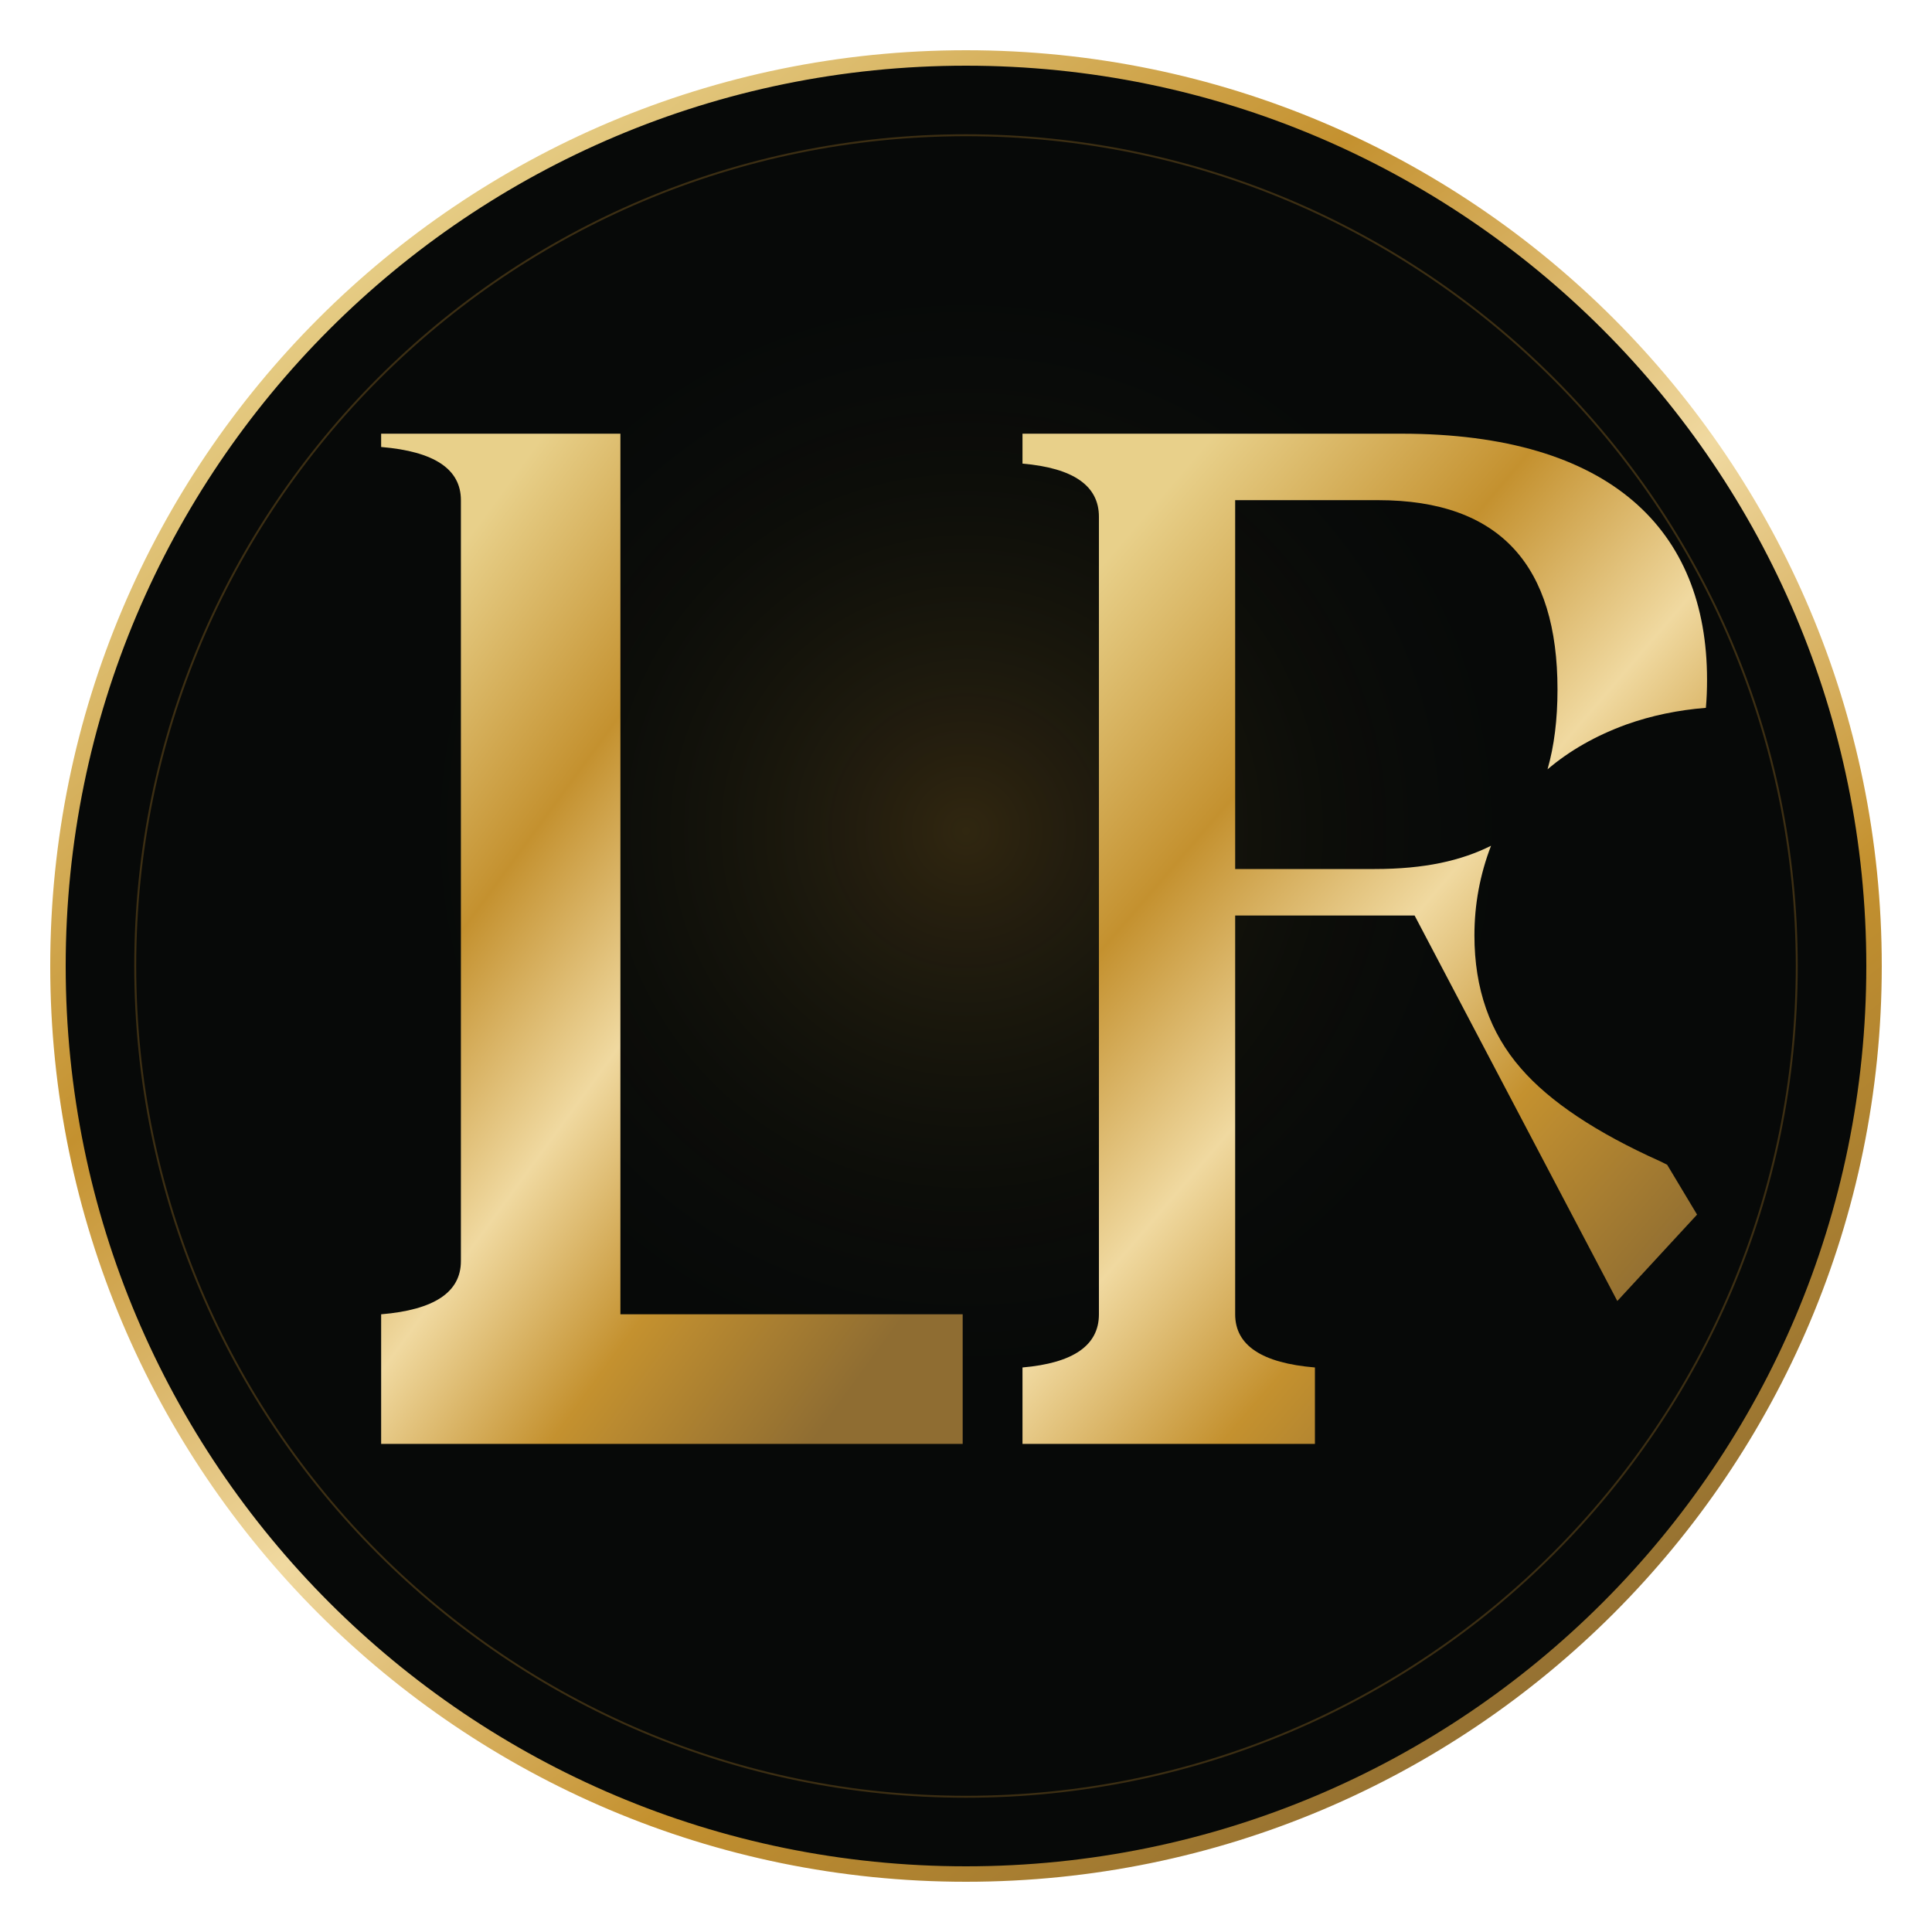
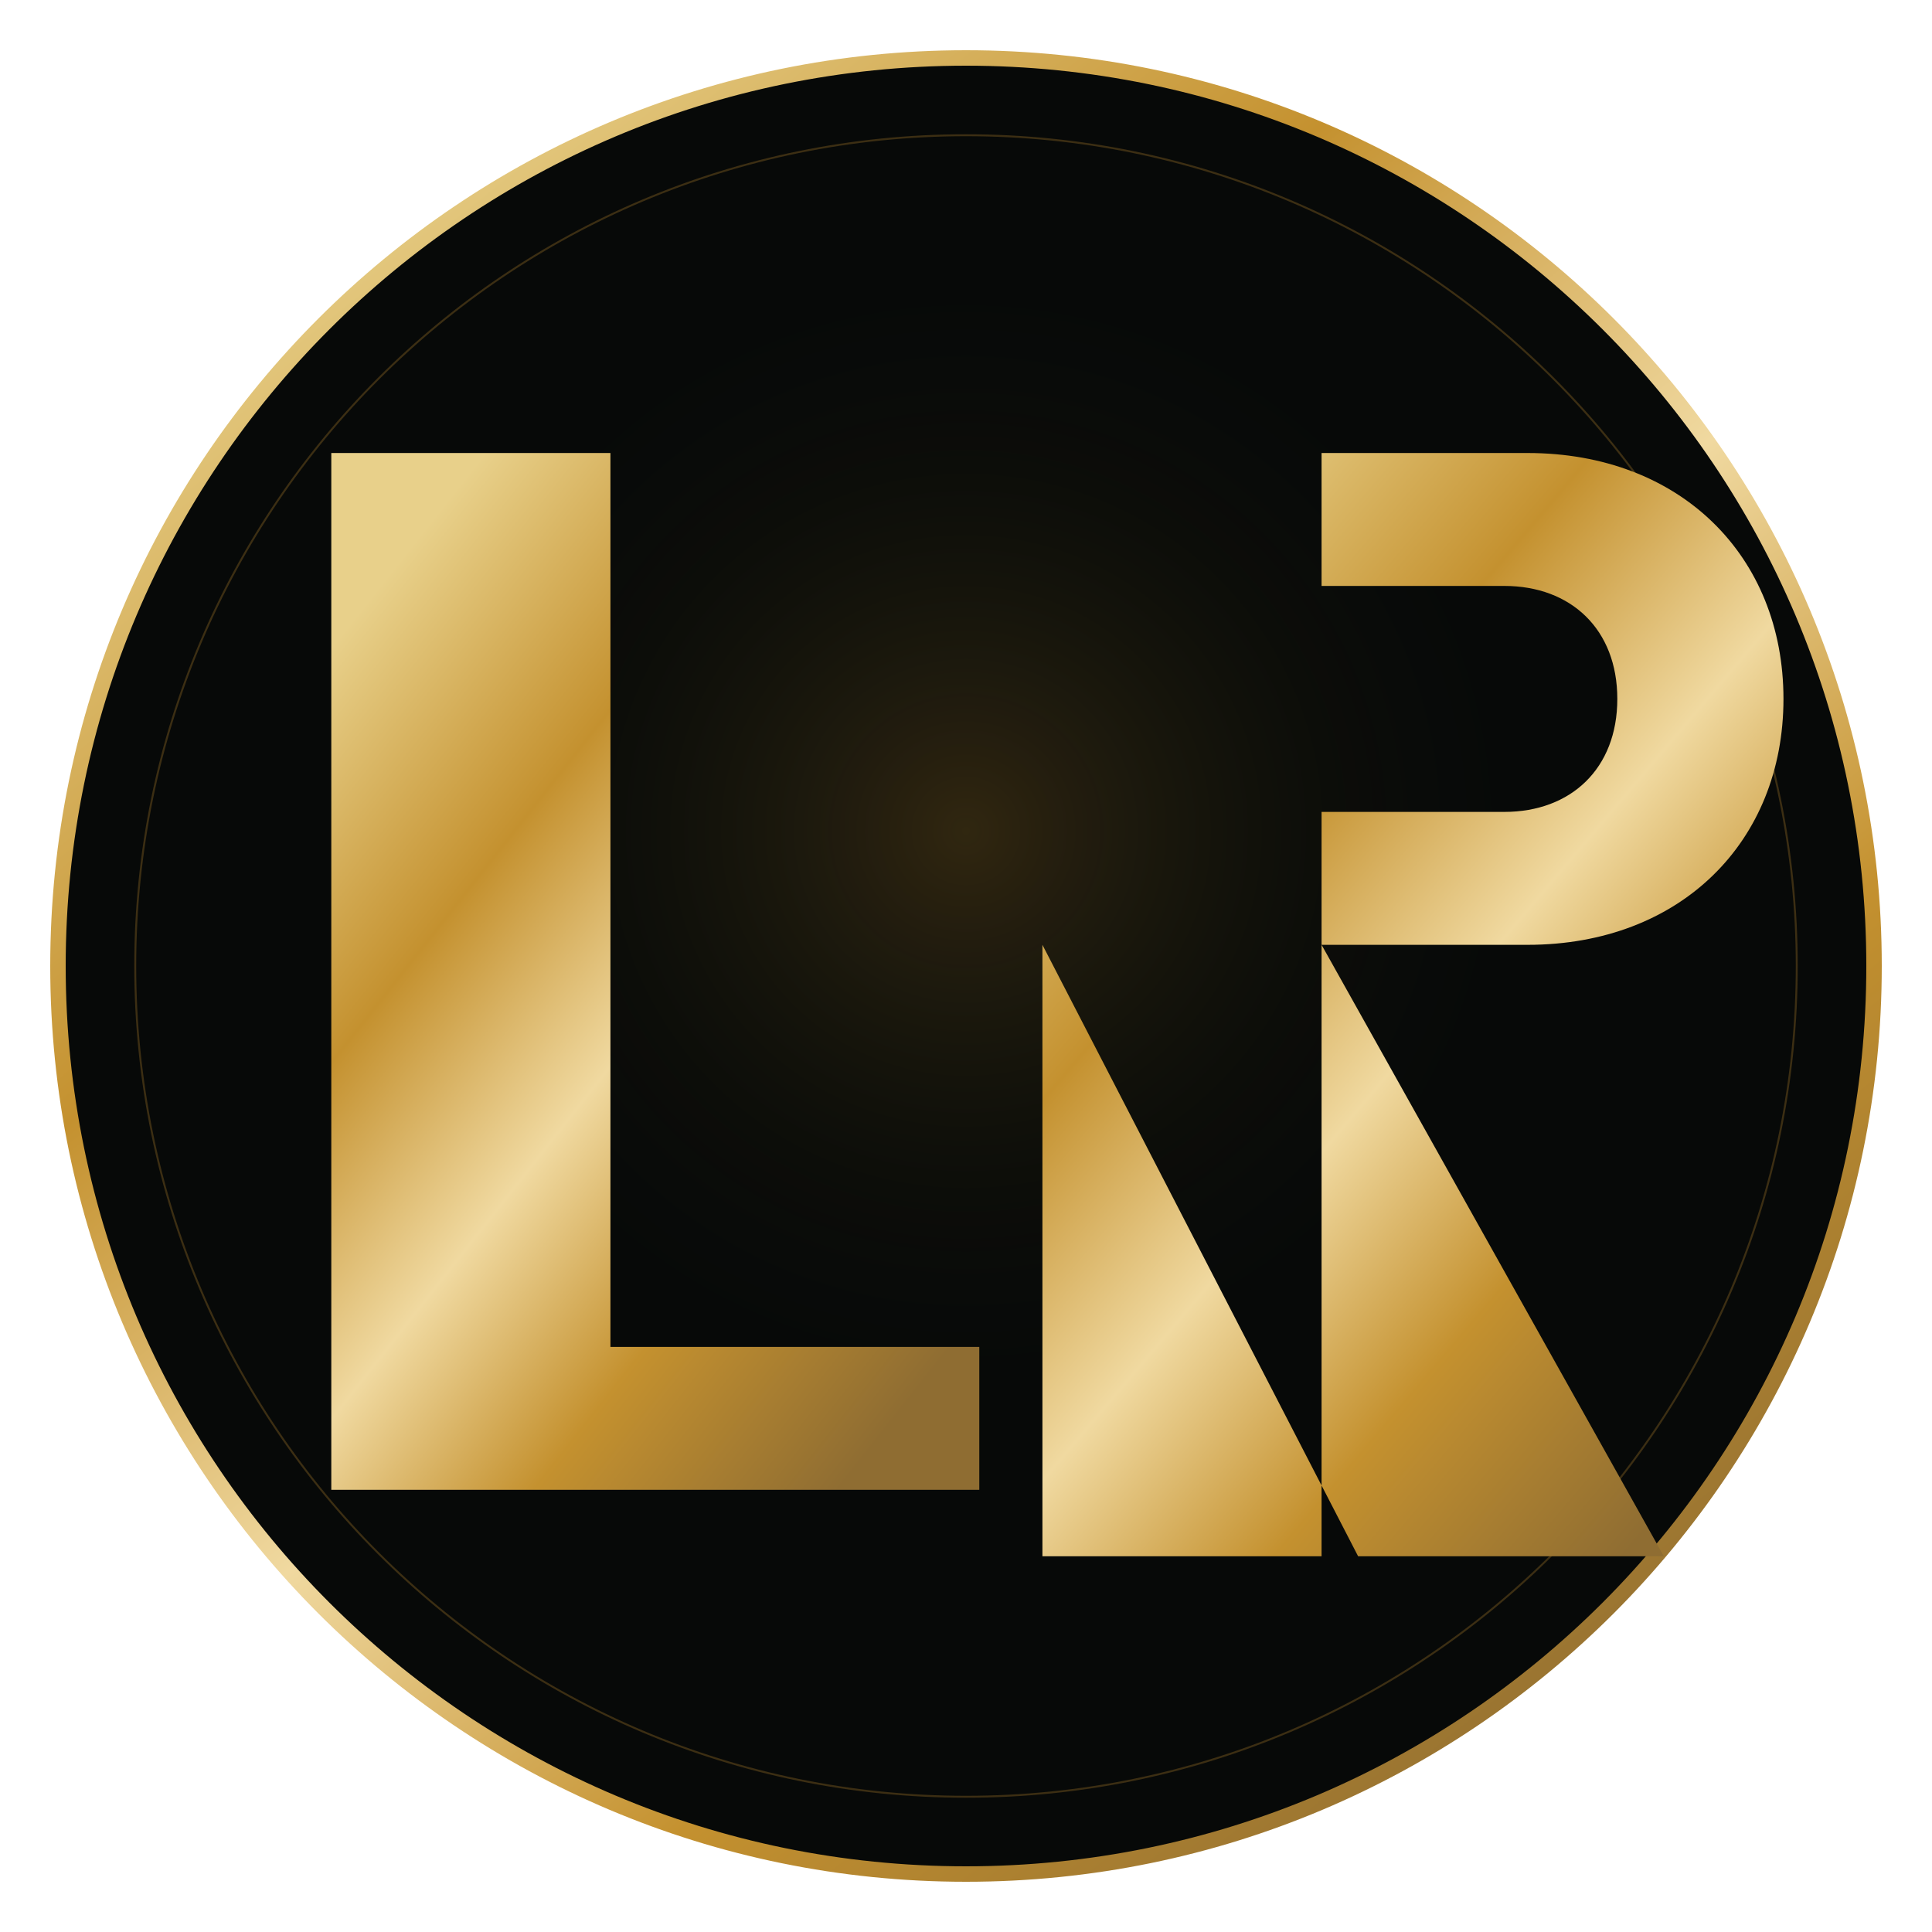
<svg xmlns="http://www.w3.org/2000/svg" width="1000" height="1000" viewBox="0 0 1000 1000" role="img" aria-label="Legacy Reserve ceremonial mark">
  <defs>
    <radialGradient id="lr-halo" cx="50%" cy="42%" r="48%">
      <stop offset="0%" stop-color="#C4912F" stop-opacity=".22" />
-       <stop offset="70%" stop-color="#0B1610" stop-opacity=".0" />
+       <stop offset="70%" stop-color="#0B1610" stop-opacity="0" />
    </radialGradient>
-     <linearGradient id="lr-metal" x1="18%" y1="8%" x2="84%" y2="92%">
+     <linearGradient id="lr-metal" x1="16%" y1="6%" x2="86%" y2="94%">
      <stop offset="0%" stop-color="#E8D08A" />
      <stop offset="28%" stop-color="#C4912F" />
      <stop offset="52%" stop-color="#F0D9A0" />
      <stop offset="74%" stop-color="#C4912F" />
      <stop offset="100%" stop-color="#8F6D32" />
    </linearGradient>
  </defs>
  <circle cx="500" cy="500" r="470" fill="#070908" stroke="url(#lr-metal)" stroke-width="8" />
  <circle cx="500" cy="500" r="430" fill="url(#lr-halo)" stroke="#C4912F" stroke-opacity=".28" stroke-width="1" />
-   <g fill="url(#lr-metal)" transform="translate(70 80) scale(0.86)">
-     <path fill-rule="evenodd" d="M148 168H292V698H498V776H148V698Q196 694 196 666V208Q196 180 148 176Z" />
-     <path fill-rule="evenodd" d="M534 168H762C888 168 946 226 946 316C946 322 945.8 327.5 945.3 333Q920 335 897.5 343Q870 353 850 370C854 356 856 340 856 322C856 248 822 208 748 208H662V430H746C776 430 798 425 816 416Q806 442 806 470Q806 518 834 550Q860 580 918 606L922 608L940 638L892 690L770 458H662V698Q662 726 710 730V776H534V730Q580 726 580 698V218Q580 190 534 186Z" />
+   <g fill="url(#lr-metal)" fill-rule="evenodd" transform="translate(70 90) scale(0.86)">
+     <path d="M118 168h168v538H508v86H118z" />
+     <path d="M546 168h168v664H546zm0 0h292c92 0 154 62 154 148s-62 148-154 148H714L920 832H736L546 464zM714 248h110c40 0 68 26 68 68s-28 68-68 68H714z" />
  </g>
</svg>
